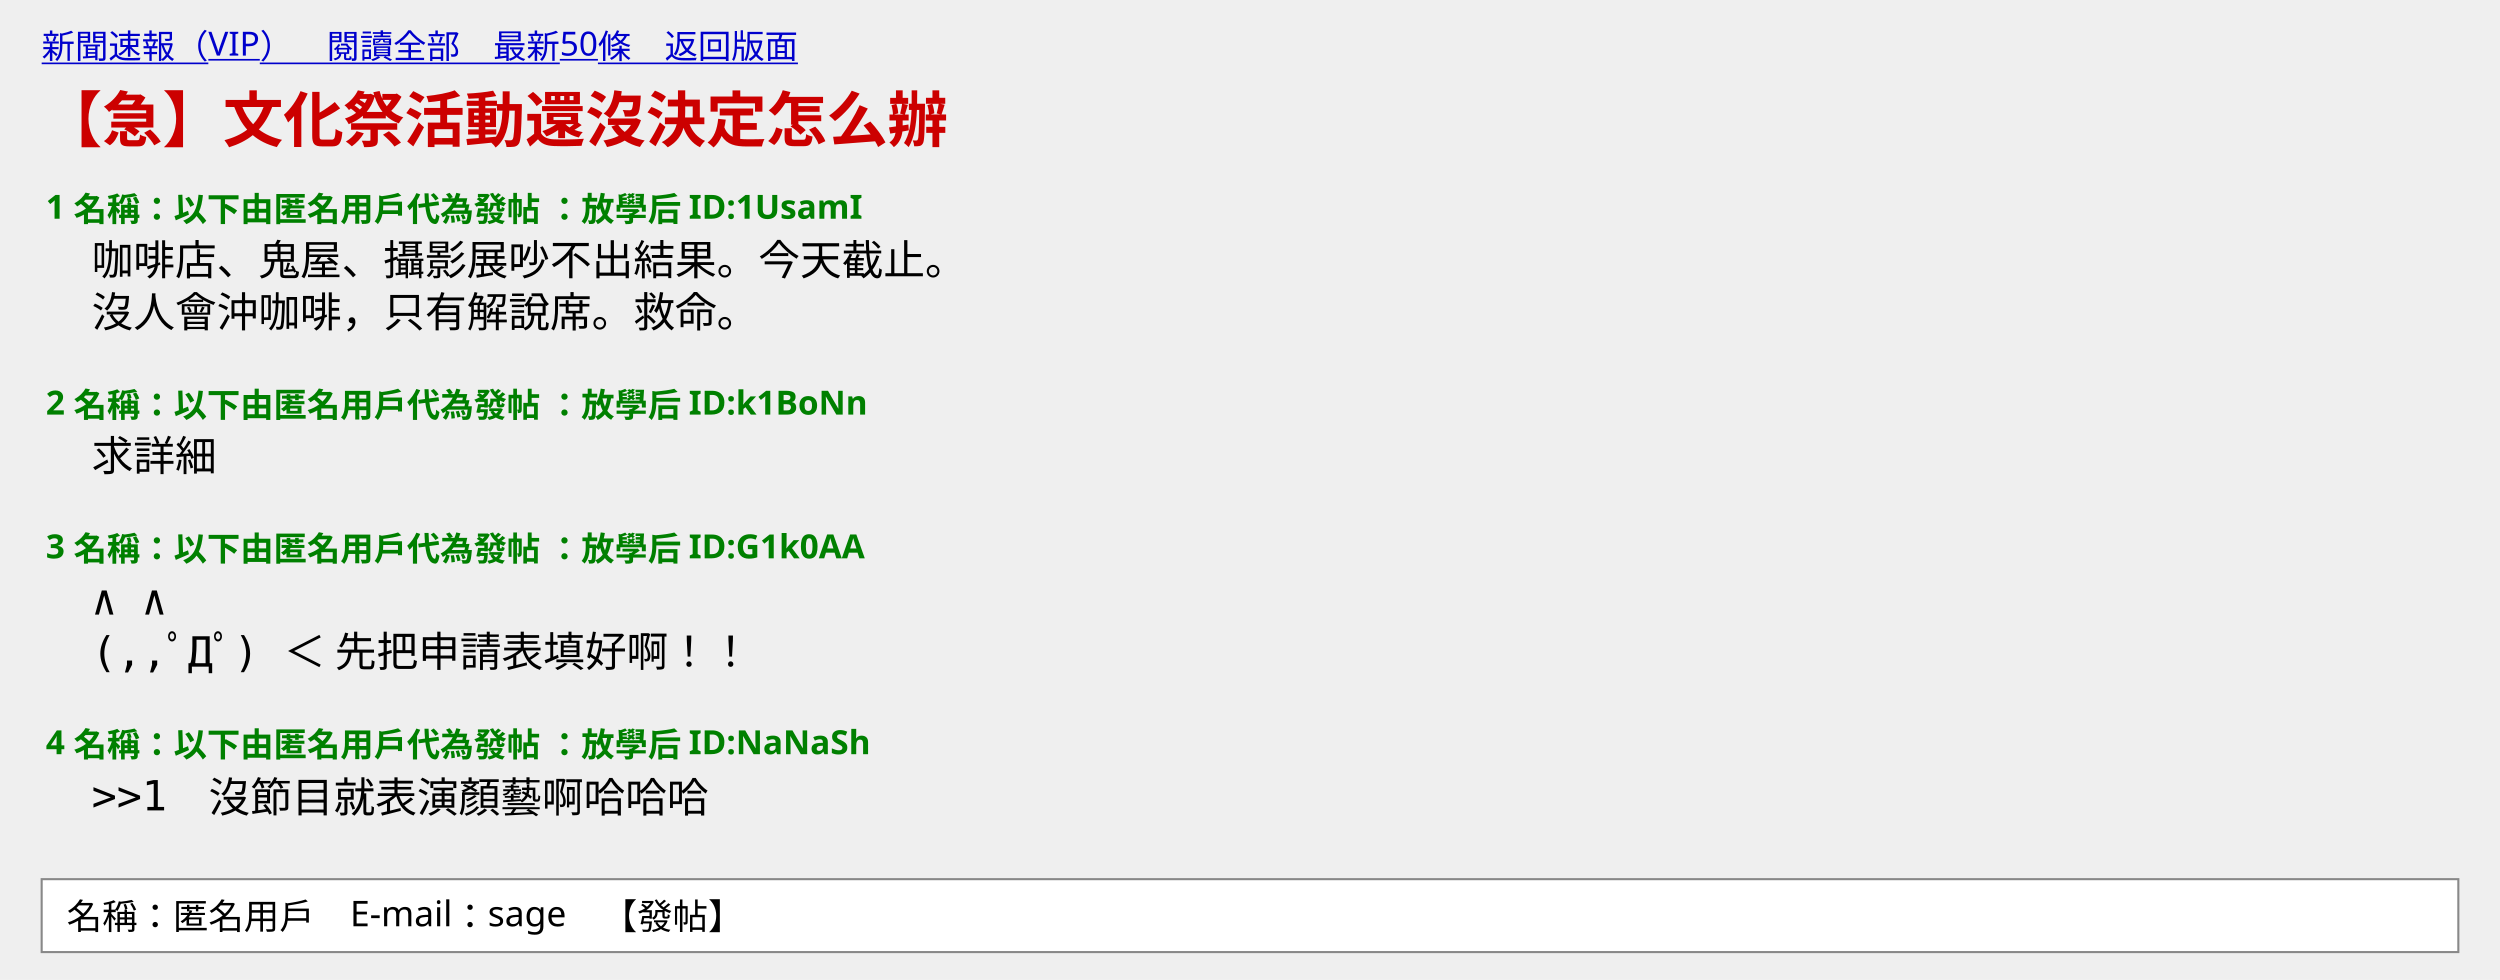
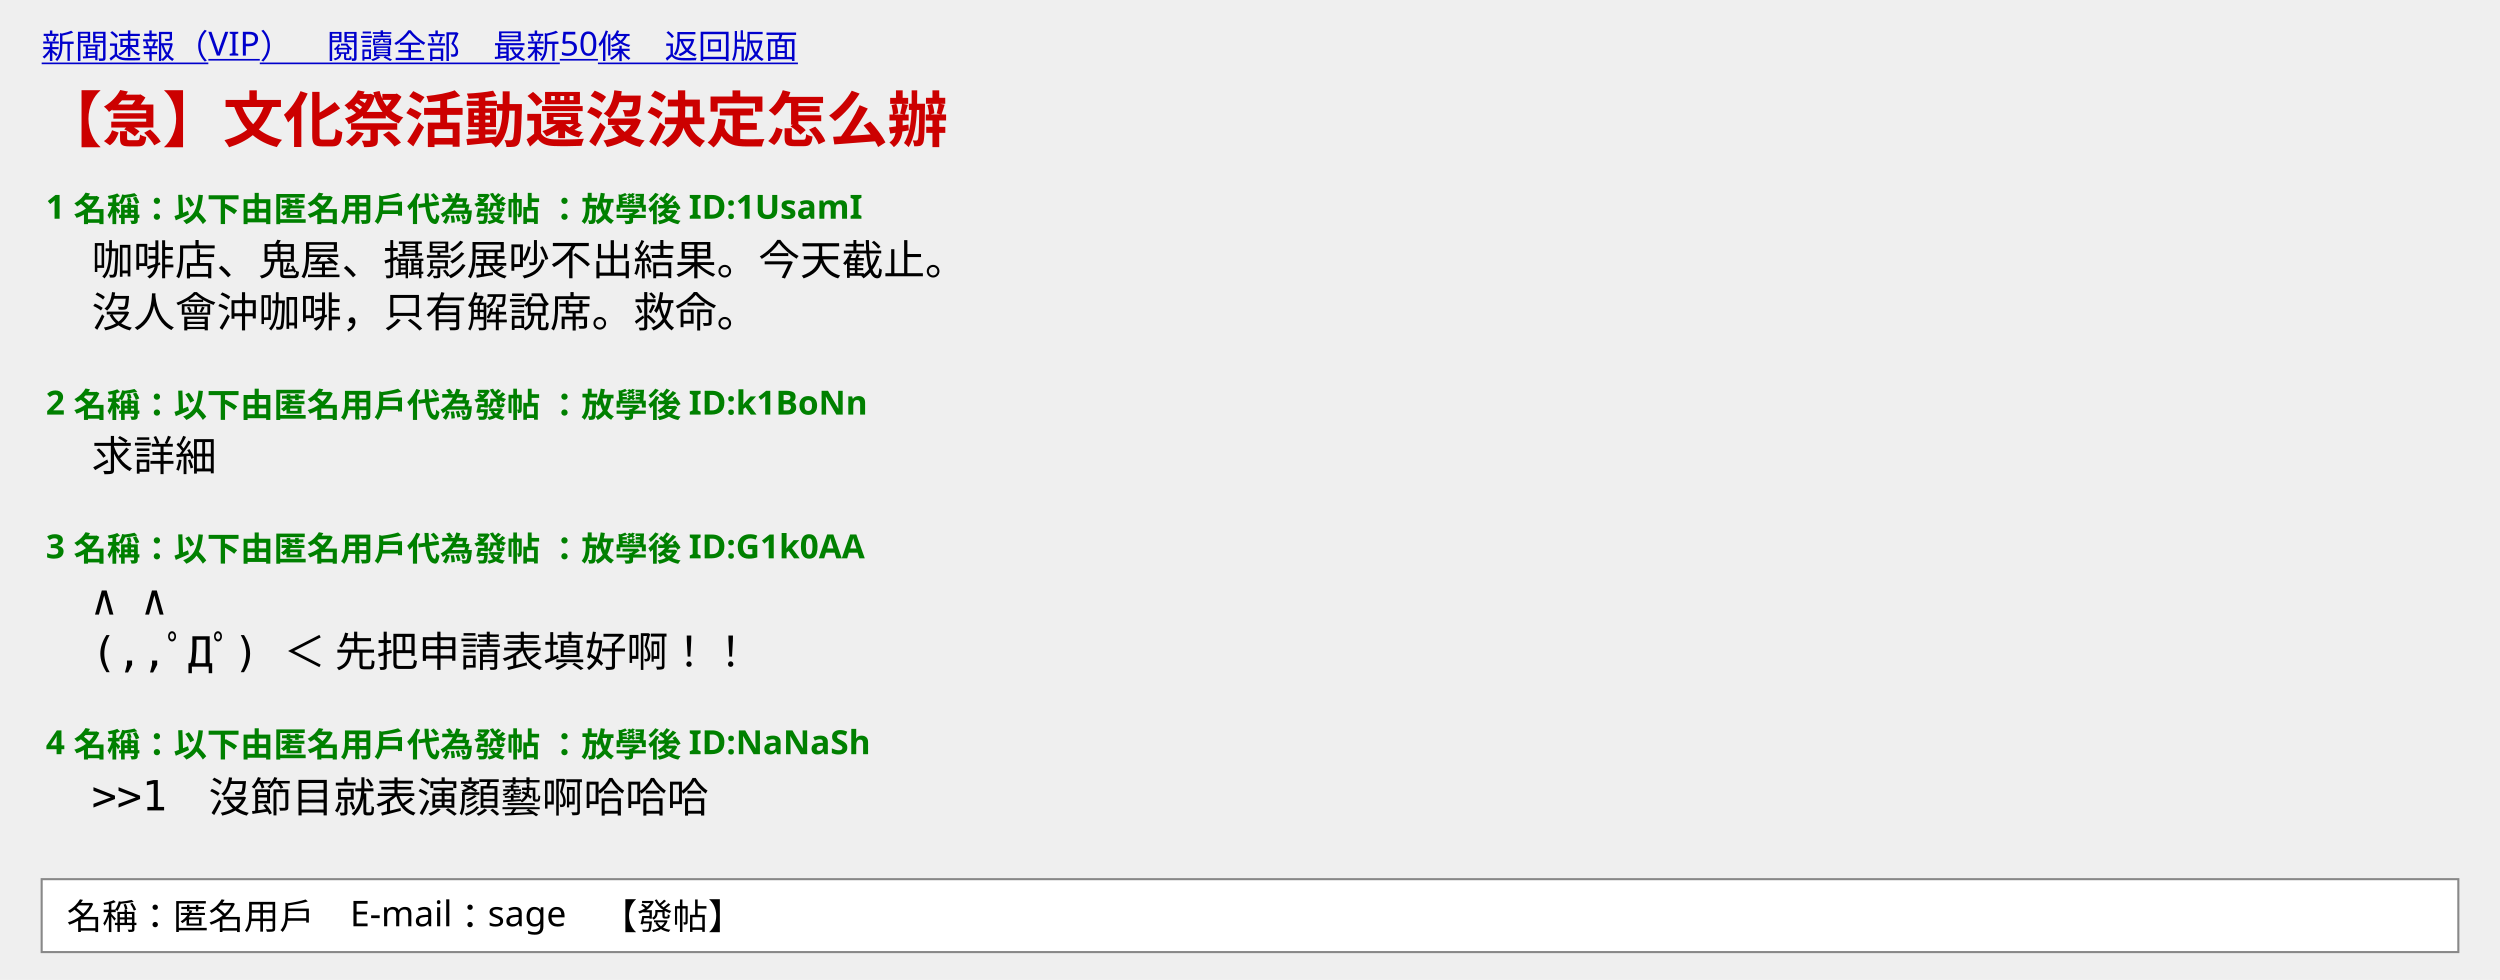
<svg xmlns="http://www.w3.org/2000/svg" width="1200" height="470" viewBox="0 0 1200 470">
  <rect x="0" y="0" width="1200" height="470" fill="#efefef" stroke="none" />
  <text x="20" y="28" font-family="MS PGothic, Meiryo, sans-serif" font-size="16" fill="#0000cc" text-decoration="underline">新聞速報（VIP）　閱讀全部　最新50條　返回版面</text>
  <text x="20" y="68" font-family="MS PGothic, Meiryo, sans-serif" font-size="29" fill="#cc0000" font-weight="bold">【急】文化祭活動還沒決定怎么辦</text>
-   <text x="22" y="105" font-family="MS PGothic, Meiryo, sans-serif" font-size="16" fill="#008000" font-weight="bold">1 名稱：以下由匿名用戶代為發帖 ：放學后 ID:1UsamI</text>
+   <text x="22" y="105" font-family="MS PGothic, Meiryo, sans-serif" font-size="16" fill="#008000" font-weight="bold">1 名稱：以下由匿名用戶代為發帖 ：放學後 ID:1UsamI</text>
  <text x="44" y="132" font-family="MS PGothic, Meiryo, monospace" font-size="20" fill="#000">咖啡店、鬼屋、攝影展吵不出結果。今天截止。</text>
  <text x="44" y="157" font-family="MS PGothic, Meiryo, monospace" font-size="20" fill="#000">沒人會沖咖啡，只有解說席。救命。</text>
-   <text x="22" y="199" font-family="MS PGothic, Meiryo, sans-serif" font-size="16" fill="#008000" font-weight="bold">2 名稱：以下由匿名用戶代為發帖 ：放學后 ID:k1BoNn</text>
+   <text x="22" y="199" font-family="MS PGothic, Meiryo, sans-serif" font-size="16" fill="#008000" font-weight="bold">2 名稱：以下由匿名用戶代為發帖 ：放學後 ID:k1BoNn</text>
  <text x="44" y="226" font-family="MS PGothic, Meiryo, monospace" font-size="20" fill="#000">求詳細</text>
-   <text x="22" y="268" font-family="MS PGothic, Meiryo, sans-serif" font-size="16" fill="#008000" font-weight="bold">3 名稱：以下由匿名用戶代為發帖 ：放學后 ID:G1k0AA</text>
+   <text x="22" y="268" font-family="MS PGothic, Meiryo, sans-serif" font-size="16" fill="#008000" font-weight="bold">3 名稱：以下由匿名用戶代為發帖 ：放學後 ID:G1k0AA</text>
  <text x="44" y="295" font-family="MS PGothic, Meiryo, monospace" font-size="20" fill="#000">   ∧ ∧</text>
  <text x="44" y="320" font-family="MS PGothic, Meiryo, monospace" font-size="20" fill="#000">  (,,ﾟДﾟ) ＜ 先把申請表填好啊！！</text>
-   <text x="22" y="362" font-family="MS PGothic, Meiryo, sans-serif" font-size="16" fill="#008000" font-weight="bold">4 名稱：以下由匿名用戶代為發帖 ：放學后 ID:NaNaSh</text>
+   <text x="22" y="362" font-family="MS PGothic, Meiryo, sans-serif" font-size="16" fill="#008000" font-weight="bold">4 名稱：以下由匿名用戶代為發帖 ：放學後 ID:NaNaSh</text>
  <text x="44" y="389" font-family="MS PGothic, Meiryo, monospace" font-size="20" fill="#000">&gt;&gt;1　沒節目就表演顏藝啊哈哈哈</text>
  <rect x="20" y="422" width="1160" height="35" fill="#fff" stroke="#888" />
  <text x="32" y="446" font-family="MS PGothic, Meiryo, sans-serif" font-size="17" fill="#000">名稱：匿名用戶　E-mail：sage　【發帖】</text>
</svg>
